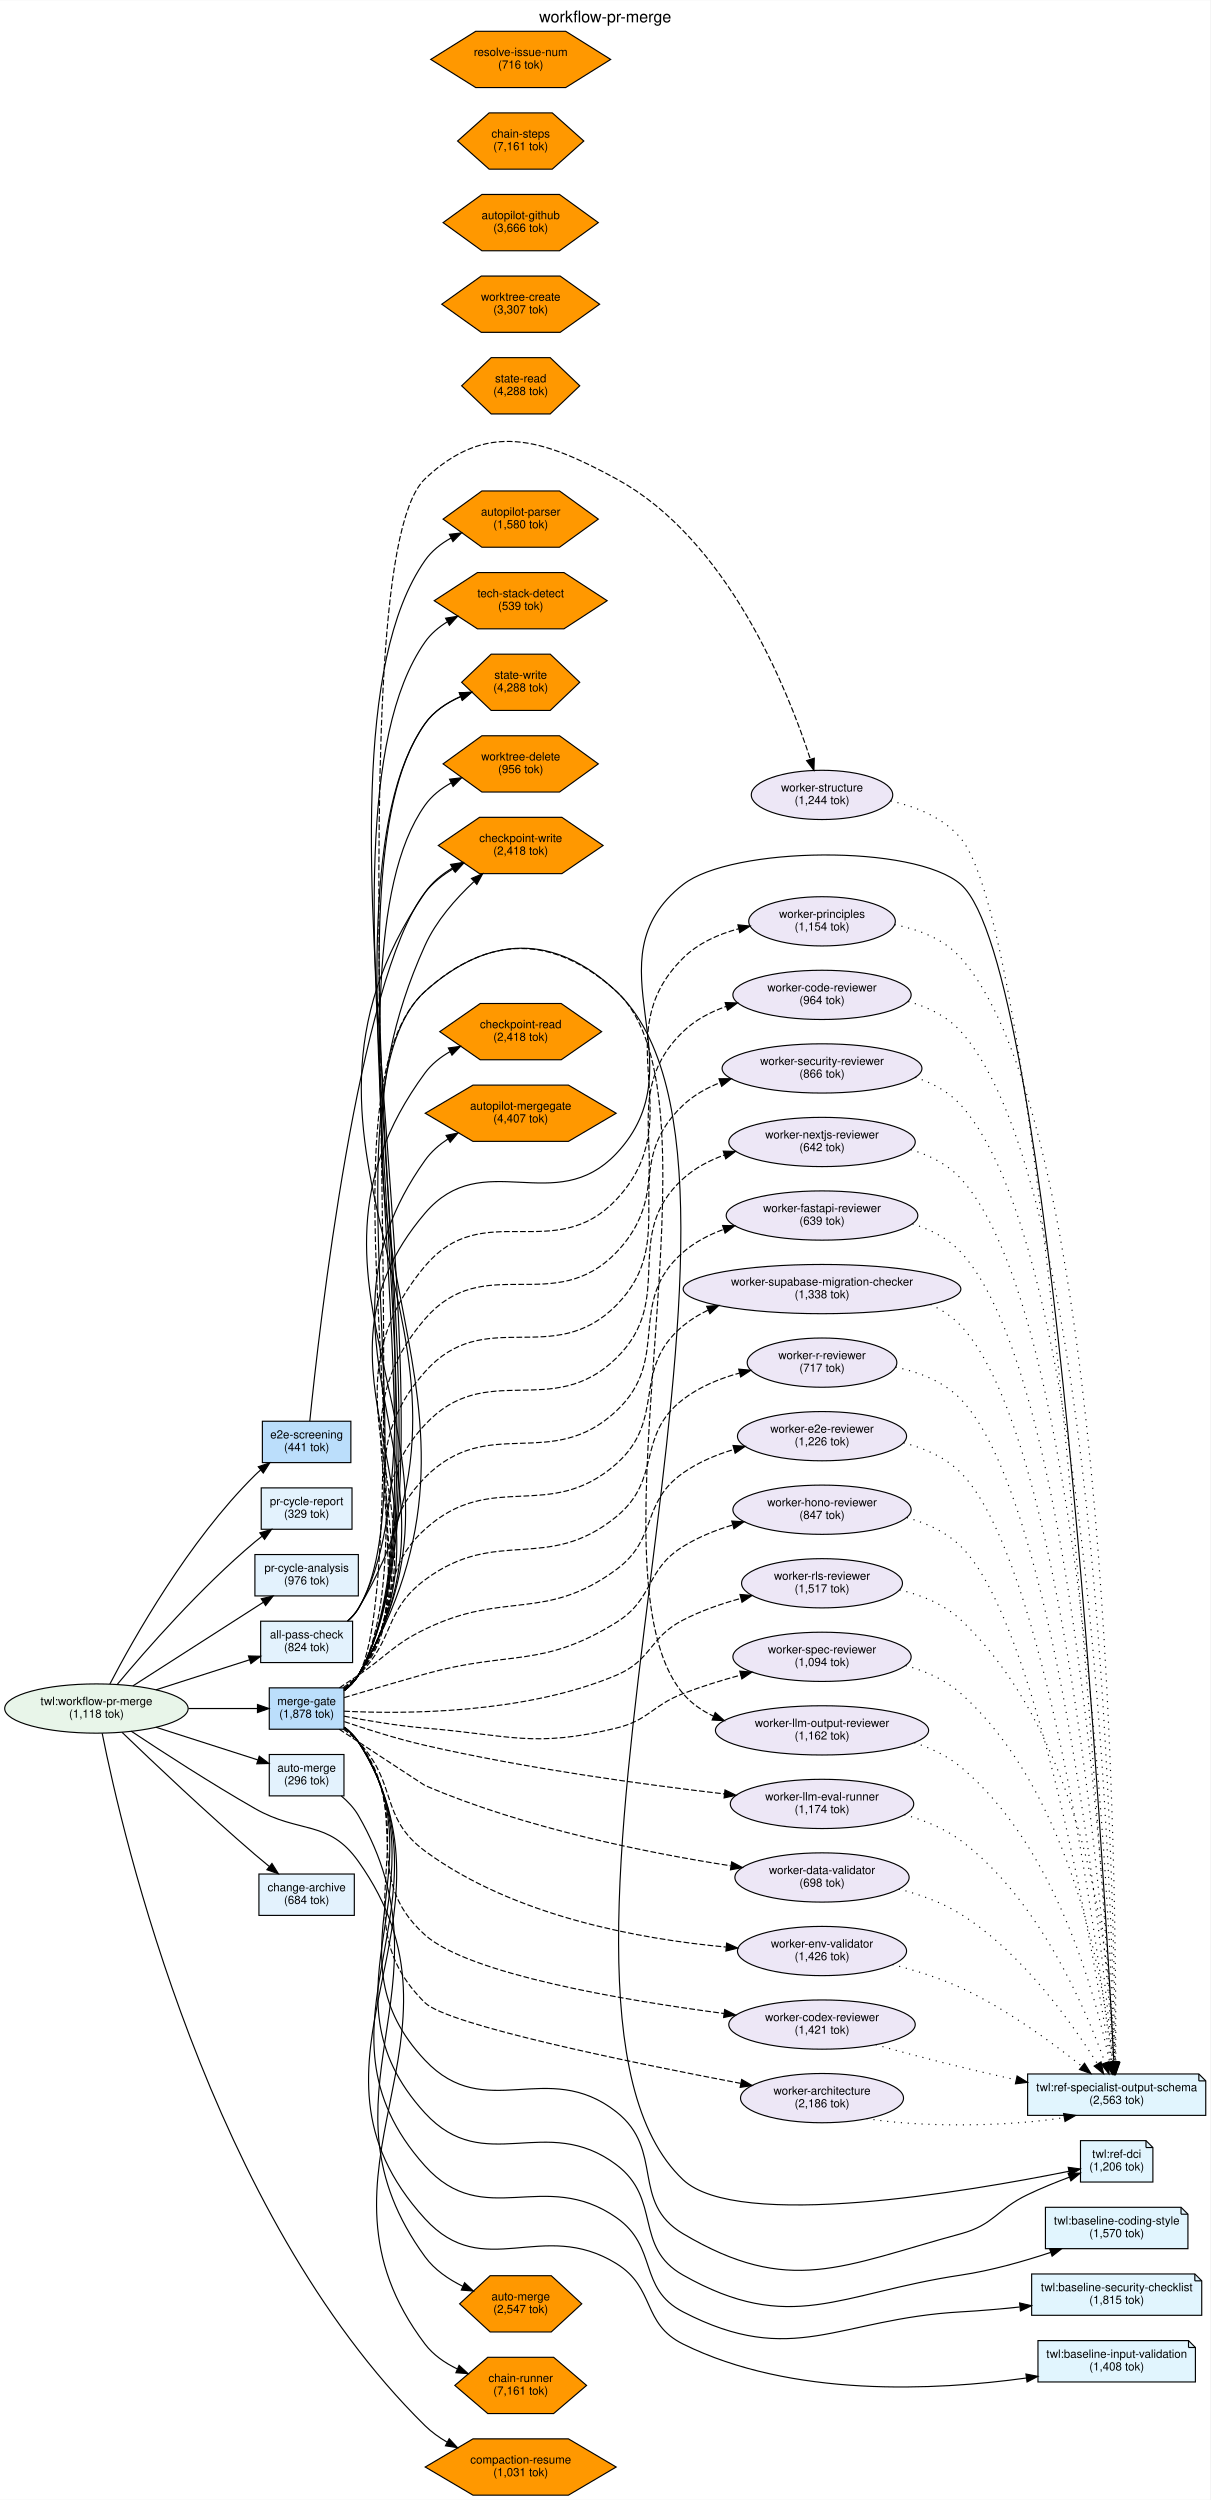
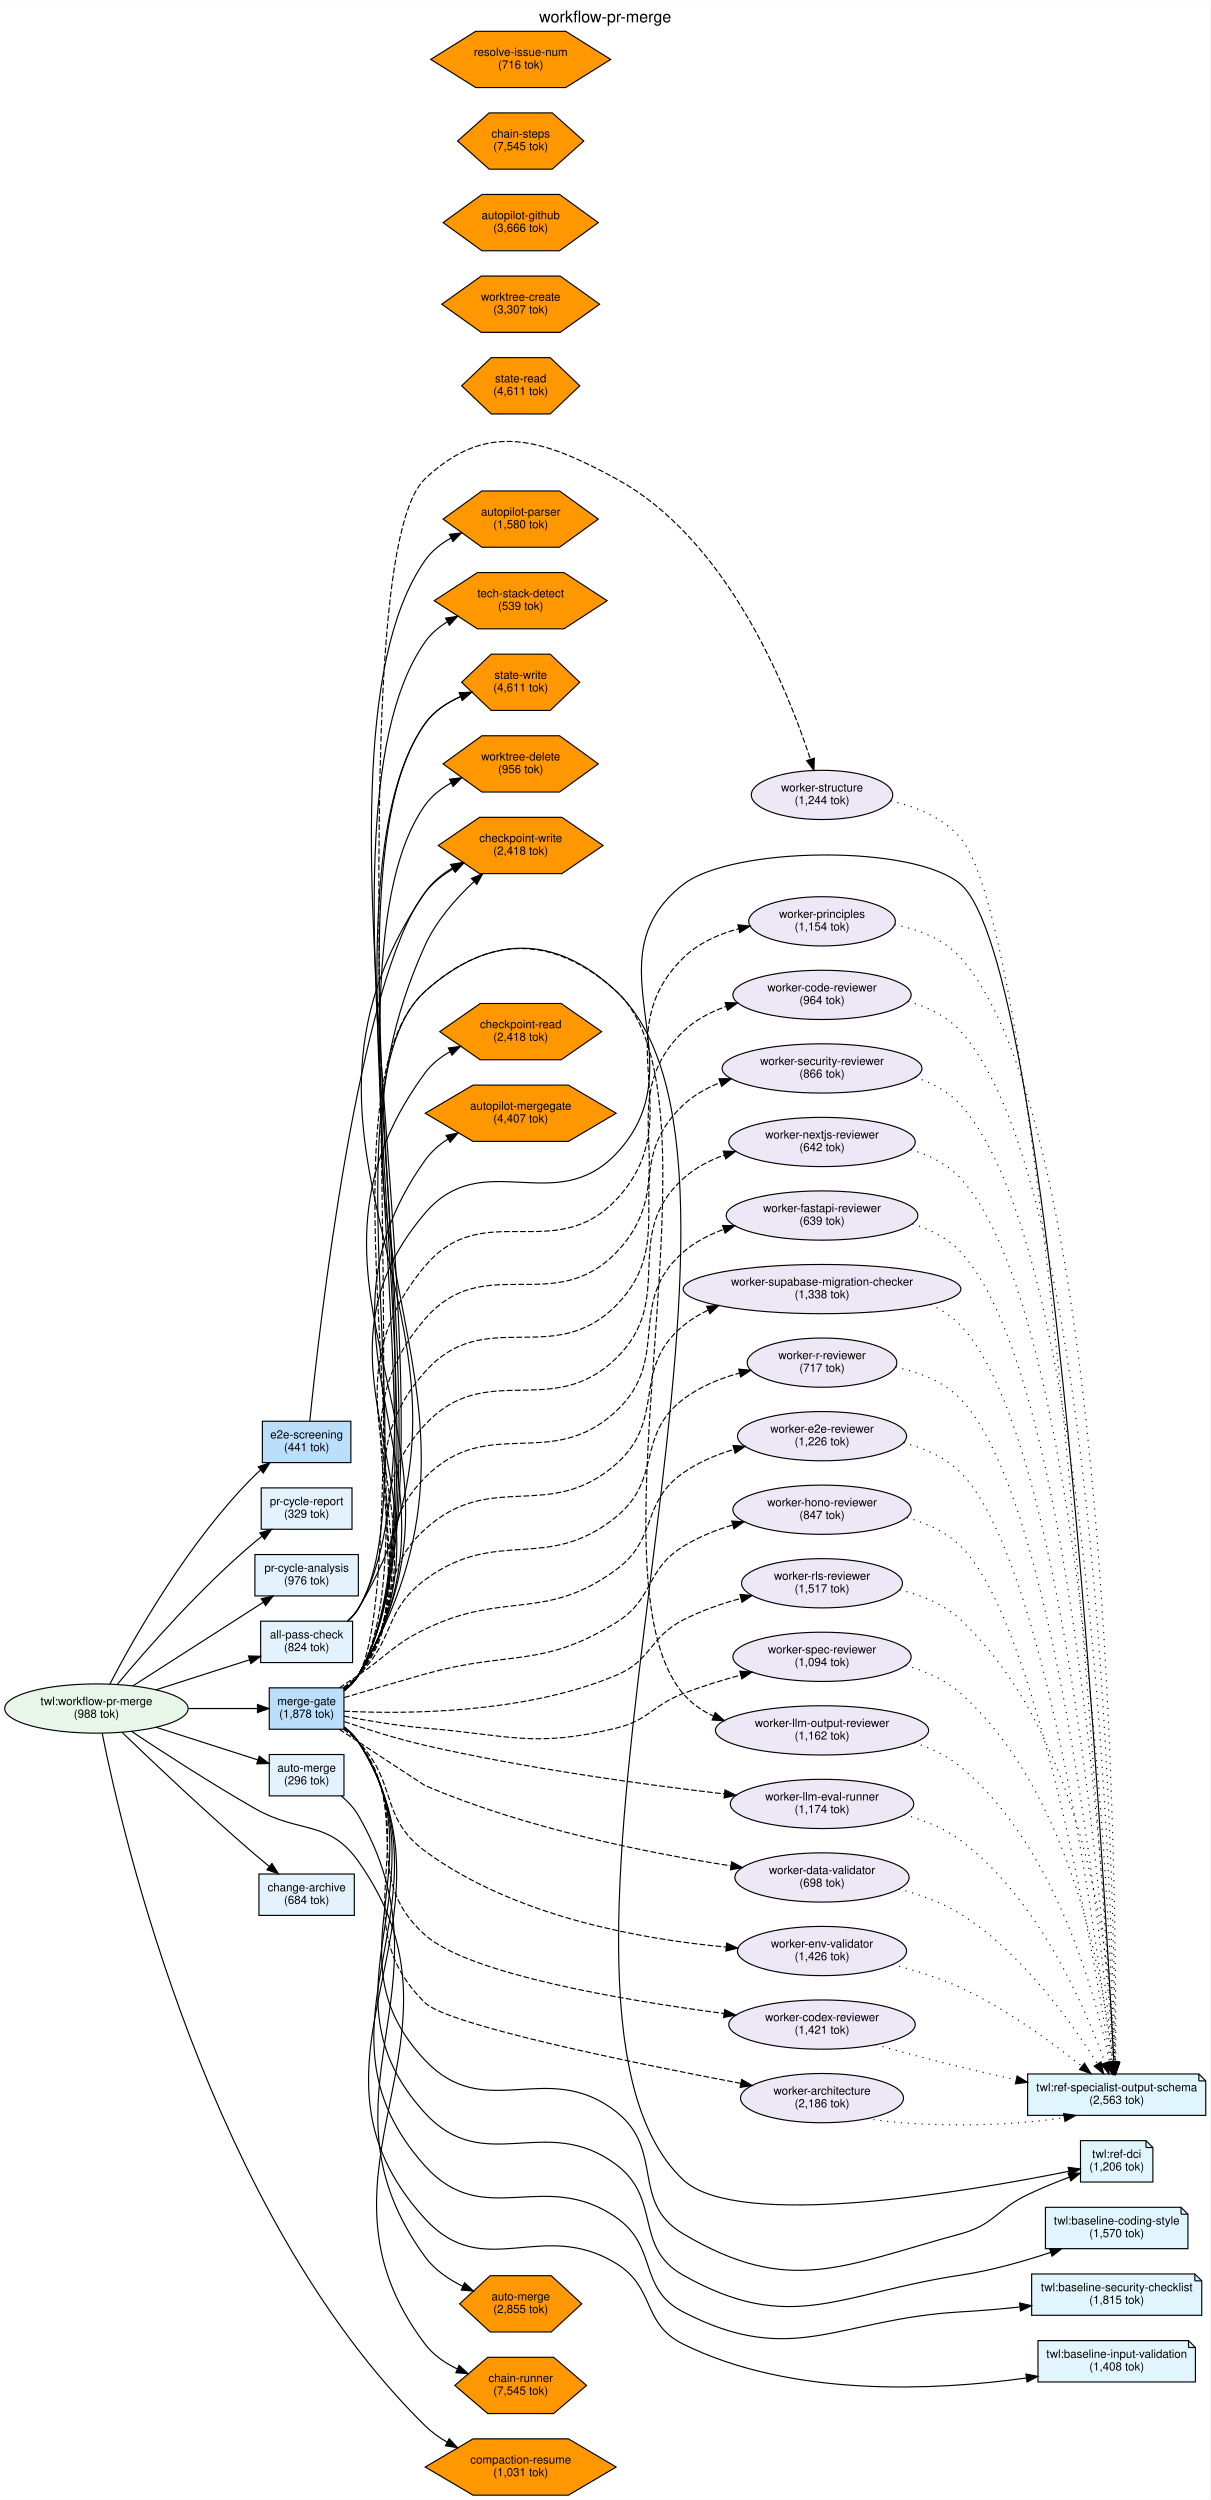
<svg xmlns="http://www.w3.org/2000/svg" width="1053pt" height="2175pt" viewBox="0.00 0.00 1053.20 2174.99">
  <g id="graph0" class="graph" transform="scale(1 1) rotate(0) translate(4 2170.99)">
    <polygon fill="white" stroke="transparent" points="-4,4 -4,-2170.99 1049.2,-2170.99 1049.2,4 -4,4" />
    <text text-anchor="middle" x="522.6" y="-2151.79" font-family="Helvetica,sans-Serif" font-size="14.00">workflow-pr-merge</text>
    <g id="node1" class="node">
      <ellipse fill="#e8f5e9" stroke="black" cx="79.9" cy="-684.49" rx="79.81" ry="21.43" />
      <text text-anchor="middle" x="79.9" y="-687.49" font-family="Helvetica,sans-Serif" font-size="10.00">twl:workflow-pr-merge</text>
-       <text text-anchor="middle" x="79.9" y="-676.49" font-family="Helvetica,sans-Serif" font-size="10.00">(1,118 tok)</text>
+       <text text-anchor="middle" x="79.9" y="-676.49" font-family="Helvetica,sans-Serif" font-size="10.00">(988 tok)</text>
    </g>
    <g id="node7" class="node">
      <polygon fill="#e3f2fd" stroke="black" points="304.31,-540.49 221.31,-540.49 221.31,-504.49 304.31,-504.49 304.31,-540.49" />
      <text text-anchor="middle" x="262.81" y="-525.49" font-family="Helvetica,sans-Serif" font-size="10.00">change-archive</text>
      <text text-anchor="middle" x="262.81" y="-514.49" font-family="Helvetica,sans-Serif" font-size="10.00">(684 tok)</text>
    </g>
    <g id="edge7" class="edge">
      <path fill="none" stroke="black" d="M102.25,-663.74C128.8,-638.15 175.76,-593.63 217.81,-557.49 221.78,-554.08 226.01,-550.57 230.23,-547.13" />
      <polygon fill="black" stroke="black" points="232.64,-549.69 238.25,-540.7 228.26,-544.23 232.64,-549.69" />
    </g>
    <g id="node8" class="node">
      <polygon fill="#e3f2fd" stroke="black" points="302.31,-876.49 223.31,-876.49 223.31,-840.49 302.31,-840.49 302.31,-876.49" />
      <text text-anchor="middle" x="262.81" y="-861.49" font-family="Helvetica,sans-Serif" font-size="10.00">pr-cycle-report</text>
      <text text-anchor="middle" x="262.81" y="-850.49" font-family="Helvetica,sans-Serif" font-size="10.00">(329 tok)</text>
    </g>
    <g id="edge2" class="edge">
      <path fill="none" stroke="black" d="M98.14,-705.64C122.86,-735.25 170.61,-789.87 217.81,-829.49 219.77,-831.14 221.83,-832.78 223.94,-834.38" />
      <polygon fill="black" stroke="black" points="222.09,-837.36 232.25,-840.38 226.19,-831.69 222.09,-837.36" />
    </g>
    <g id="node9" class="node">
      <polygon fill="#e3f2fd" stroke="black" points="302.81,-760.49 222.81,-760.49 222.81,-724.49 302.81,-724.49 302.81,-760.49" />
      <text text-anchor="middle" x="262.81" y="-745.49" font-family="Helvetica,sans-Serif" font-size="10.00">all-pass-check</text>
      <text text-anchor="middle" x="262.81" y="-734.49" font-family="Helvetica,sans-Serif" font-size="10.00">(824 tok)</text>
    </g>
    <g id="edge4" class="edge">
      <path fill="none" stroke="black" d="M131.78,-700.81C157.24,-708.97 187.92,-718.8 213.08,-726.87" />
      <polygon fill="black" stroke="black" points="212.19,-730.26 222.78,-729.98 214.33,-723.6 212.19,-730.26" />
    </g>
    <g id="node10" class="node">
      <polygon fill="#bbdefb" stroke="black" points="301.31,-934.49 224.31,-934.49 224.31,-898.49 301.31,-898.49 301.31,-934.49" />
      <text text-anchor="middle" x="262.81" y="-919.49" font-family="Helvetica,sans-Serif" font-size="10.00">e2e-screening</text>
      <text text-anchor="middle" x="262.81" y="-908.49" font-family="Helvetica,sans-Serif" font-size="10.00">(441 tok)</text>
    </g>
    <g id="edge1" class="edge">
      <path fill="none" stroke="black" d="M91.58,-705.76C112.04,-745.05 159.94,-830.24 217.81,-887.49 219.39,-889.06 221.07,-890.6 222.82,-892.09" />
      <polygon fill="black" stroke="black" points="220.75,-894.91 230.79,-898.32 225.07,-889.4 220.75,-894.91" />
    </g>
    <g id="node11" class="node">
      <polygon fill="#bbdefb" stroke="black" points="295.31,-702.49 230.31,-702.49 230.31,-666.49 295.31,-666.49 295.31,-702.49" />
      <text text-anchor="middle" x="262.81" y="-687.49" font-family="Helvetica,sans-Serif" font-size="10.00">merge-gate</text>
      <text text-anchor="middle" x="262.81" y="-676.49" font-family="Helvetica,sans-Serif" font-size="10.00">(1,878 tok)</text>
    </g>
    <g id="edge5" class="edge">
      <path fill="none" stroke="black" d="M159.99,-684.49C180.65,-684.49 202.12,-684.49 219.98,-684.49" />
      <polygon fill="black" stroke="black" points="220.05,-687.99 230.05,-684.49 220.05,-680.99 220.05,-687.99" />
    </g>
    <g id="node12" class="node">
      <polygon fill="#e3f2fd" stroke="black" points="295.31,-644.49 230.31,-644.49 230.31,-608.49 295.31,-608.49 295.31,-644.49" />
      <text text-anchor="middle" x="262.81" y="-629.49" font-family="Helvetica,sans-Serif" font-size="10.00">auto-merge</text>
      <text text-anchor="middle" x="262.81" y="-618.49" font-family="Helvetica,sans-Serif" font-size="10.00">(296 tok)</text>
    </g>
    <g id="edge6" class="edge">
      <path fill="none" stroke="black" d="M131.78,-668.18C159.76,-659.21 194.04,-648.22 220.38,-639.78" />
      <polygon fill="black" stroke="black" points="221.6,-643.06 230.05,-636.68 219.46,-636.4 221.6,-643.06" />
    </g>
    <g id="node13" class="node">
      <polygon fill="#e3f2fd" stroke="black" points="307.81,-818.49 217.81,-818.49 217.81,-782.49 307.81,-782.49 307.81,-818.49" />
      <text text-anchor="middle" x="262.81" y="-803.49" font-family="Helvetica,sans-Serif" font-size="10.00">pr-cycle-analysis</text>
      <text text-anchor="middle" x="262.81" y="-792.49" font-family="Helvetica,sans-Serif" font-size="10.00">(976 tok)</text>
    </g>
    <g id="edge3" class="edge">
      <path fill="none" stroke="black" d="M111.59,-704.17C142.96,-724.29 191.69,-755.53 225.09,-776.95" />
      <polygon fill="black" stroke="black" points="223.34,-779.99 233.65,-782.44 227.12,-774.1 223.34,-779.99" />
    </g>
    <g id="node38" class="node">
      <polygon fill="#ff9800" stroke="black" points="506.4,-95.49 477.74,-119.98 420.43,-119.98 391.78,-95.49 420.43,-71.01 477.74,-71.01 506.4,-95.49" />
      <text text-anchor="middle" x="449.09" y="-98.49" font-family="Helvetica,sans-Serif" font-size="10.00">chain-runner</text>
-       <text text-anchor="middle" x="449.09" y="-87.49" font-family="Helvetica,sans-Serif" font-size="10.00">(7,161 tok)</text>
+       <text text-anchor="middle" x="449.09" y="-87.49" font-family="Helvetica,sans-Serif" font-size="10.00">(7,545 tok)</text>
    </g>
    <g id="edge8" class="edge">
      <path fill="none" stroke="black" d="M110.06,-664.85C137.44,-646.66 179.79,-619.23 217.81,-597.49 256.81,-575.2 281.79,-588.11 307.81,-551.49 416.95,-397.88 252.1,-281.76 365.81,-131.49 372.94,-122.07 383.06,-115.07 393.78,-109.89" />
      <polygon fill="black" stroke="black" points="395.49,-112.96 403.29,-105.78 392.72,-106.53 395.49,-112.96" />
    </g>
    <g id="node43" class="node">
      <polygon fill="#ff9800" stroke="black" points="532.15,-24.49 490.62,-48.98 407.56,-48.98 366.02,-24.49 407.56,-0.01 490.62,-0.01 532.15,-24.49" />
      <text text-anchor="middle" x="449.09" y="-27.49" font-family="Helvetica,sans-Serif" font-size="10.00">compaction-resume</text>
      <text text-anchor="middle" x="449.09" y="-16.49" font-family="Helvetica,sans-Serif" font-size="10.00">(1,031 tok)</text>
    </g>
    <g id="edge9" class="edge">
      <path fill="none" stroke="black" d="M84.9,-663.05C102.19,-576.02 178.23,-245.11 365.81,-60.49 371.43,-54.96 378.05,-50.2 385.05,-46.14" />
      <polygon fill="black" stroke="black" points="386.88,-49.13 394.07,-41.35 383.6,-42.95 386.88,-49.13" />
    </g>
    <g id="node2" class="node">
      <polygon fill="#e1f5fe" stroke="black" points="1039.2,-366.49 890.2,-366.49 890.2,-330.49 1045.2,-330.49 1045.2,-360.49 1039.2,-366.49" />
      <polyline fill="none" stroke="black" points="1039.2,-366.49 1039.2,-360.49 " />
      <polyline fill="none" stroke="black" points="1045.2,-360.49 1039.2,-360.49 " />
      <text text-anchor="middle" x="967.7" y="-351.49" font-family="Helvetica,sans-Serif" font-size="10.00">twl:ref-specialist-output-schema</text>
      <text text-anchor="middle" x="967.7" y="-340.49" font-family="Helvetica,sans-Serif" font-size="10.00">(2,563 tok)</text>
    </g>
    <g id="node3" class="node">
      <polygon fill="#e1f5fe" stroke="black" points="993.2,-308.49 936.2,-308.49 936.2,-272.49 999.2,-272.49 999.2,-302.49 993.2,-308.49" />
      <polyline fill="none" stroke="black" points="993.2,-308.49 993.2,-302.49 " />
      <polyline fill="none" stroke="black" points="999.2,-302.49 993.2,-302.49 " />
      <text text-anchor="middle" x="967.7" y="-293.49" font-family="Helvetica,sans-Serif" font-size="10.00">twl:ref-dci</text>
      <text text-anchor="middle" x="967.7" y="-282.49" font-family="Helvetica,sans-Serif" font-size="10.00">(1,206 tok)</text>
    </g>
    <g id="node4" class="node">
      <polygon fill="#e1f5fe" stroke="black" points="1023.7,-250.49 905.7,-250.49 905.7,-214.49 1029.7,-214.49 1029.7,-244.49 1023.7,-250.49" />
      <polyline fill="none" stroke="black" points="1023.7,-250.49 1023.7,-244.49 " />
      <polyline fill="none" stroke="black" points="1029.7,-244.49 1023.7,-244.49 " />
      <text text-anchor="middle" x="967.7" y="-235.49" font-family="Helvetica,sans-Serif" font-size="10.00">twl:baseline-coding-style</text>
      <text text-anchor="middle" x="967.7" y="-224.49" font-family="Helvetica,sans-Serif" font-size="10.00">(1,570 tok)</text>
    </g>
    <g id="node5" class="node">
      <polygon fill="#e1f5fe" stroke="black" points="1035.7,-192.49 893.7,-192.49 893.7,-156.49 1041.7,-156.49 1041.7,-186.49 1035.7,-192.49" />
      <polyline fill="none" stroke="black" points="1035.7,-192.49 1035.7,-186.49 " />
      <polyline fill="none" stroke="black" points="1041.7,-186.49 1035.7,-186.49 " />
      <text text-anchor="middle" x="967.7" y="-177.49" font-family="Helvetica,sans-Serif" font-size="10.00">twl:baseline-security-checklist</text>
      <text text-anchor="middle" x="967.7" y="-166.49" font-family="Helvetica,sans-Serif" font-size="10.00">(1,815 tok)</text>
    </g>
    <g id="node6" class="node">
      <polygon fill="#e1f5fe" stroke="black" points="1030.2,-134.49 899.2,-134.49 899.2,-98.49 1036.2,-98.49 1036.2,-128.49 1030.2,-134.49" />
      <polyline fill="none" stroke="black" points="1030.2,-134.49 1030.2,-128.49 " />
      <polyline fill="none" stroke="black" points="1036.2,-128.49 1030.2,-128.49 " />
      <text text-anchor="middle" x="967.7" y="-119.49" font-family="Helvetica,sans-Serif" font-size="10.00">twl:baseline-input-validation</text>
      <text text-anchor="middle" x="967.7" y="-108.49" font-family="Helvetica,sans-Serif" font-size="10.00">(1,408 tok)</text>
    </g>
    <g id="edge12" class="edge">
      <path fill="none" stroke="black" d="M298.38,-760.65C302.04,-763.83 305.33,-767.43 307.81,-771.49 370.32,-873.96 276.49,-1228.31 365.81,-1308.49 420.89,-1357.95 478.58,-1359.35 532.37,-1308.49 699.6,-1150.38 423.14,-432.61 590.37,-274.49 637.68,-229.77 839.06,-264.3 926.22,-281.85" />
      <polygon fill="black" stroke="black" points="925.53,-285.28 936.02,-283.85 926.92,-278.42 925.53,-285.28" />
    </g>
    <g id="node33" class="node">
      <polygon fill="#ff9800" stroke="black" points="500.47,-1577.49 474.78,-1601.98 423.4,-1601.98 397.71,-1577.49 423.4,-1553.01 474.78,-1553.01 500.47,-1577.49" />
      <text text-anchor="middle" x="449.09" y="-1580.49" font-family="Helvetica,sans-Serif" font-size="10.00">state-write</text>
-       <text text-anchor="middle" x="449.09" y="-1569.49" font-family="Helvetica,sans-Serif" font-size="10.00">(4,288 tok)</text>
+       <text text-anchor="middle" x="449.09" y="-1569.49" font-family="Helvetica,sans-Serif" font-size="10.00">(4,611 tok)</text>
    </g>
    <g id="edge10" class="edge">
      <path fill="none" stroke="black" d="M298.5,-760.58C302.15,-763.76 305.39,-767.39 307.81,-771.49 394.79,-919.41 266.55,-1401.52 365.81,-1541.49 373.35,-1552.13 384.75,-1559.66 396.68,-1564.98" />
      <polygon fill="black" stroke="black" points="395.71,-1568.36 406.29,-1568.79 398.28,-1561.85 395.71,-1568.36" />
    </g>
    <g id="node45" class="node">
      <polygon fill="#ff9800" stroke="black" points="520.79,-1435.49 484.94,-1459.98 413.24,-1459.98 377.39,-1435.49 413.24,-1411.01 484.94,-1411.01 520.79,-1435.49" />
      <text text-anchor="middle" x="449.09" y="-1438.49" font-family="Helvetica,sans-Serif" font-size="10.00">checkpoint-write</text>
      <text text-anchor="middle" x="449.09" y="-1427.49" font-family="Helvetica,sans-Serif" font-size="10.00">(2,418 tok)</text>
    </g>
    <g id="edge11" class="edge">
      <path fill="none" stroke="black" d="M298.43,-760.62C302.09,-763.8 305.36,-767.42 307.81,-771.49 450.89,-1009.95 208.63,-1165.09 365.81,-1394.49 371.82,-1403.28 380.29,-1410.26 389.52,-1415.8" />
      <polygon fill="black" stroke="black" points="388.08,-1419 398.55,-1420.67 391.41,-1412.84 388.08,-1419" />
    </g>
    <g id="edge13" class="edge">
      <path fill="none" stroke="black" d="M265.56,-934.55C273.46,-1012.51 307.84,-1319.72 365.81,-1394.49 372.33,-1402.91 381.03,-1409.72 390.35,-1415.19" />
      <polygon fill="black" stroke="black" points="388.94,-1418.41 399.41,-1420.04 392.24,-1412.24 388.94,-1418.41" />
    </g>
    <g id="edge39" class="edge">
      <path fill="none" stroke="black" d="M295.64,-700.62C300.35,-704.27 304.67,-708.55 307.81,-713.49 404.56,-865.89 248.72,-978.1 365.81,-1115.49 416.11,-1174.52 479.19,-1111.05 532.37,-1167.49 605.84,-1245.48 505.98,-1335.47 590.37,-1401.49 632.7,-1434.61 791.87,-1437.01 832.2,-1401.49 911.73,-1331.48 956.91,-537.53 965.28,-376.78" />
      <polygon fill="black" stroke="black" points="968.78,-376.88 965.8,-366.72 961.79,-376.52 968.78,-376.88" />
    </g>
    <g id="edge40" class="edge">
      <path fill="none" stroke="black" d="M295.37,-668.2C300.12,-664.57 304.51,-660.34 307.81,-655.49 378.54,-551.49 279.46,-469.95 365.81,-378.49 418.45,-322.74 472.12,-380.93 532.37,-333.49 574.56,-300.27 544.17,-254.88 590.37,-227.49 682.83,-172.69 728.48,-199.33 832.2,-227.49 861.04,-235.32 863.25,-248.6 890.2,-261.49 901.71,-267 914.57,-272.22 926.4,-276.66" />
      <polygon fill="black" stroke="black" points="925.46,-280.05 936.05,-280.21 927.87,-273.48 925.46,-280.05" />
    </g>
    <g id="edge41" class="edge">
      <path fill="none" stroke="black" d="M295.49,-668.28C300.22,-664.64 304.58,-660.38 307.81,-655.49 388.09,-533.72 267.21,-439.98 365.81,-332.49 417.64,-275.99 471.12,-333.63 532.37,-287.49 572.19,-257.5 546.96,-215.99 590.37,-191.49 683.98,-138.68 725.9,-175.65 832.2,-191.49 858.41,-195.4 886.57,-203.37 910.32,-211.24" />
      <polygon fill="black" stroke="black" points="909.28,-214.59 919.87,-214.49 911.53,-207.96 909.28,-214.59" />
    </g>
    <g id="edge42" class="edge">
      <path fill="none" stroke="black" d="M295.58,-668.33C300.3,-664.69 304.64,-660.42 307.81,-655.49 397.67,-515.91 254.92,-410.05 365.81,-286.49 417.02,-229.43 469.5,-285.39 532.37,-241.49 568.97,-215.94 550.73,-180.01 590.37,-159.49 685.83,-110.09 724.89,-153.53 832.2,-159.49 848.72,-160.41 866.32,-161.96 883.16,-163.72" />
      <polygon fill="black" stroke="black" points="883.21,-167.25 893.53,-164.84 883.96,-160.29 883.21,-167.25" />
    </g>
    <g id="edge43" class="edge">
      <path fill="none" stroke="black" d="M295.65,-668.38C300.37,-664.73 304.68,-660.45 307.81,-655.49 407.28,-498.05 240.25,-378.05 365.81,-240.49 417.06,-184.34 467.73,-241.52 532.37,-201.49 566.72,-180.22 554.16,-149.41 590.37,-131.49 684.94,-84.72 809.79,-90.95 889.19,-101.95" />
      <polygon fill="black" stroke="black" points="888.73,-105.42 899.12,-103.38 889.73,-98.49 888.73,-105.42" />
    </g>
    <g id="node14" class="node">
      <ellipse fill="#ede7f6" stroke="black" cx="711.29" cy="-1479.49" rx="61.54" ry="21.43" />
      <text text-anchor="middle" x="711.29" y="-1482.49" font-family="Helvetica,sans-Serif" font-size="10.00">worker-structure</text>
      <text text-anchor="middle" x="711.29" y="-1471.49" font-family="Helvetica,sans-Serif" font-size="10.00">(1,244 tok)</text>
    </g>
    <g id="edge21" class="edge">
      <path fill="none" stroke="black" stroke-dasharray="5,2" d="M295.57,-700.06C300.41,-703.8 304.8,-708.26 307.81,-713.49 365.55,-813.92 281.64,-1674.89 365.81,-1754.49 419.59,-1805.36 467.34,-1789.87 532.37,-1754.49 629.4,-1701.7 681.62,-1570.68 701.17,-1510.55" />
      <polygon fill="black" stroke="black" points="704.55,-1511.45 704.23,-1500.86 697.88,-1509.34 704.55,-1511.45" />
    </g>
    <g id="node15" class="node">
      <ellipse fill="#ede7f6" stroke="black" cx="711.29" cy="-1369.49" rx="63.78" ry="21.43" />
      <text text-anchor="middle" x="711.29" y="-1372.49" font-family="Helvetica,sans-Serif" font-size="10.00">worker-principles</text>
      <text text-anchor="middle" x="711.29" y="-1361.49" font-family="Helvetica,sans-Serif" font-size="10.00">(1,154 tok)</text>
    </g>
    <g id="edge22" class="edge">
      <path fill="none" stroke="black" stroke-dasharray="5,2" d="M295.56,-700.67C300.28,-704.31 304.62,-708.58 307.81,-713.49 394.96,-848.04 262.7,-946.74 365.81,-1069.49 416.22,-1129.52 478.79,-1070.28 532.37,-1127.49 598.56,-1198.17 521.61,-1269.33 590.37,-1337.49 603.41,-1350.42 621.06,-1358.29 638.8,-1363.03" />
      <polygon fill="black" stroke="black" points="638.1,-1366.46 648.64,-1365.36 639.71,-1359.65 638.1,-1366.46" />
    </g>
    <g id="node16" class="node">
      <ellipse fill="#ede7f6" stroke="black" cx="711.29" cy="-473.49" rx="73.58" ry="21.43" />
      <text text-anchor="middle" x="711.29" y="-476.49" font-family="Helvetica,sans-Serif" font-size="10.00">worker-env-validator</text>
      <text text-anchor="middle" x="711.29" y="-465.49" font-family="Helvetica,sans-Serif" font-size="10.00">(1,426 tok)</text>
    </g>
    <g id="edge36" class="edge">
      <path fill="none" stroke="black" stroke-dasharray="5,2" d="M294.98,-666.47C299.55,-663.13 303.99,-659.44 307.81,-655.49 342.18,-619.91 325.98,-589.84 365.81,-560.49 442.76,-503.79 552.77,-483.86 627.62,-476.96" />
      <polygon fill="black" stroke="black" points="628.28,-480.41 637.94,-476.07 627.68,-473.44 628.28,-480.41" />
    </g>
    <g id="node17" class="node">
      <ellipse fill="#ede7f6" stroke="black" cx="711.29" cy="-793.49" rx="70.01" ry="21.43" />
      <text text-anchor="middle" x="711.29" y="-796.49" font-family="Helvetica,sans-Serif" font-size="10.00">worker-rls-reviewer</text>
      <text text-anchor="middle" x="711.29" y="-785.49" font-family="Helvetica,sans-Serif" font-size="10.00">(1,517 tok)</text>
    </g>
    <g id="edge31" class="edge">
      <path fill="none" stroke="black" stroke-dasharray="5,2" d="M295.46,-682.18C347.22,-679.63 452.23,-679.66 532.37,-713.49 563.2,-726.51 560.63,-746.16 590.37,-761.49 605.9,-769.5 623.62,-775.65 640.59,-780.31" />
      <polygon fill="black" stroke="black" points="639.91,-783.75 650.47,-782.88 641.68,-776.97 639.91,-783.75" />
    </g>
    <g id="node18" class="node">
      <ellipse fill="#ede7f6" stroke="black" cx="711.29" cy="-1049.49" rx="120.83" ry="21.43" />
      <text text-anchor="middle" x="711.29" y="-1052.49" font-family="Helvetica,sans-Serif" font-size="10.00">worker-supabase-migration-checker</text>
      <text text-anchor="middle" x="711.29" y="-1041.49" font-family="Helvetica,sans-Serif" font-size="10.00">(1,338 tok)</text>
    </g>
    <g id="edge27" class="edge">
      <path fill="none" stroke="black" stroke-dasharray="5,2" d="M295.41,-702.13C299.92,-705.52 304.24,-709.33 307.81,-713.49 348.17,-760.62 319.82,-798.84 365.81,-840.49 423.79,-893.03 473.81,-845.6 532.37,-897.49 576.7,-936.78 544.71,-979.76 590.37,-1017.49 596.94,-1022.92 604.33,-1027.43 612.15,-1031.19" />
      <polygon fill="black" stroke="black" points="610.93,-1034.47 621.49,-1035.25 613.72,-1028.05 610.93,-1034.47" />
    </g>
    <g id="node19" class="node">
      <ellipse fill="#ede7f6" stroke="black" cx="711.29" cy="-537.49" rx="75.82" ry="21.43" />
      <text text-anchor="middle" x="711.29" y="-540.49" font-family="Helvetica,sans-Serif" font-size="10.00">worker-data-validator</text>
      <text text-anchor="middle" x="711.29" y="-529.49" font-family="Helvetica,sans-Serif" font-size="10.00">(698 tok)</text>
    </g>
    <g id="edge35" class="edge">
      <path fill="none" stroke="black" stroke-dasharray="5,2" d="M291.23,-666.44C321.27,-646.67 365.29,-617.71 365.81,-617.49 452.95,-580.17 560.29,-558.77 631.76,-547.66" />
      <polygon fill="black" stroke="black" points="632.68,-551.06 642.04,-546.09 631.63,-544.14 632.68,-551.06" />
    </g>
    <g id="node20" class="node">
      <ellipse fill="#ede7f6" stroke="black" cx="711.29" cy="-921.49" rx="73.58" ry="21.43" />
      <text text-anchor="middle" x="711.29" y="-924.49" font-family="Helvetica,sans-Serif" font-size="10.00">worker-e2e-reviewer</text>
      <text text-anchor="middle" x="711.29" y="-913.49" font-family="Helvetica,sans-Serif" font-size="10.00">(1,226 tok)</text>
    </g>
    <g id="edge29" class="edge">
      <path fill="none" stroke="black" stroke-dasharray="5,2" d="M291.33,-702.51C296.8,-706.12 302.5,-709.91 307.81,-713.49 333.77,-731 337.65,-739.79 365.81,-753.49 435.53,-787.45 469.92,-759.52 532.37,-805.49 568.91,-832.39 553.28,-863.37 590.37,-889.49 603.5,-898.74 619.15,-905.32 634.74,-909.99" />
      <polygon fill="black" stroke="black" points="633.84,-913.38 644.41,-912.67 635.71,-906.63 633.84,-913.38" />
    </g>
    <g id="node21" class="node">
      <ellipse fill="#ede7f6" stroke="black" cx="711.29" cy="-729.49" rx="77.56" ry="21.43" />
      <text text-anchor="middle" x="711.29" y="-732.49" font-family="Helvetica,sans-Serif" font-size="10.00">worker-spec-reviewer</text>
      <text text-anchor="middle" x="711.29" y="-721.49" font-family="Helvetica,sans-Serif" font-size="10.00">(1,094 tok)</text>
    </g>
    <g id="edge32" class="edge">
      <path fill="none" stroke="black" stroke-dasharray="5,2" d="M295.34,-677.86C315.41,-673.98 342.01,-669.46 365.81,-667.49 439.58,-661.39 460.44,-649.99 532.37,-667.49 560.57,-674.36 563.3,-687.03 590.37,-697.49 606.33,-703.67 623.93,-709.09 640.61,-713.63" />
      <polygon fill="black" stroke="black" points="639.75,-717.03 650.31,-716.21 641.54,-710.26 639.75,-717.03" />
    </g>
    <g id="node22" class="node">
      <ellipse fill="#ede7f6" stroke="black" cx="711.29" cy="-409.49" rx="81.13" ry="21.43" />
      <text text-anchor="middle" x="711.29" y="-412.49" font-family="Helvetica,sans-Serif" font-size="10.00">worker-codex-reviewer</text>
      <text text-anchor="middle" x="711.29" y="-401.49" font-family="Helvetica,sans-Serif" font-size="10.00">(1,421 tok)</text>
    </g>
    <g id="edge37" class="edge">
      <path fill="none" stroke="black" stroke-dasharray="5,2" d="M295.32,-667.49C299.95,-663.99 304.33,-659.98 307.81,-655.49 356.25,-593.1 306.97,-540.2 365.81,-487.49 403.63,-453.61 536.69,-430.92 625.93,-419.13" />
      <polygon fill="black" stroke="black" points="626.58,-422.57 636.05,-417.81 625.68,-415.63 626.58,-422.57" />
    </g>
    <g id="node23" class="node">
      <ellipse fill="#ede7f6" stroke="black" cx="711.29" cy="-1305.49" rx="77.56" ry="21.43" />
      <text text-anchor="middle" x="711.29" y="-1308.49" font-family="Helvetica,sans-Serif" font-size="10.00">worker-code-reviewer</text>
      <text text-anchor="middle" x="711.29" y="-1297.49" font-family="Helvetica,sans-Serif" font-size="10.00">(964 tok)</text>
    </g>
    <g id="edge23" class="edge">
      <path fill="none" stroke="black" stroke-dasharray="5,2" d="M295.46,-700.73C300.2,-704.37 304.57,-708.62 307.81,-713.49 385.38,-830.24 274.4,-917.23 365.81,-1023.49 416.92,-1082.92 478.11,-1024.92 532.37,-1081.49 594.08,-1145.83 526.32,-1211.5 590.37,-1273.49 600.81,-1283.6 614.07,-1290.6 627.95,-1295.44" />
      <polygon fill="black" stroke="black" points="627.03,-1298.82 637.62,-1298.45 629.11,-1292.13 627.03,-1298.82" />
    </g>
    <g id="node24" class="node">
      <ellipse fill="#ede7f6" stroke="black" cx="711.29" cy="-1241.49" rx="86.95" ry="21.43" />
      <text text-anchor="middle" x="711.29" y="-1244.49" font-family="Helvetica,sans-Serif" font-size="10.00">worker-security-reviewer</text>
      <text text-anchor="middle" x="711.29" y="-1233.49" font-family="Helvetica,sans-Serif" font-size="10.00">(866 tok)</text>
    </g>
    <g id="edge24" class="edge">
      <path fill="none" stroke="black" stroke-dasharray="5,2" d="M295.33,-700.82C300.08,-704.44 304.49,-708.67 307.81,-713.49 375.85,-812.5 286.05,-887.66 365.81,-977.49 417.85,-1036.12 477.31,-979.7 532.37,-1035.49 589.63,-1093.52 531,-1153.64 590.37,-1209.49 599.53,-1218.12 610.76,-1224.47 622.62,-1229.14" />
      <polygon fill="black" stroke="black" points="621.65,-1232.51 632.25,-1232.54 623.98,-1225.91 621.65,-1232.51" />
    </g>
    <g id="node25" class="node">
      <ellipse fill="#ede7f6" stroke="black" cx="711.29" cy="-1177.49" rx="81.13" ry="21.43" />
      <text text-anchor="middle" x="711.29" y="-1180.49" font-family="Helvetica,sans-Serif" font-size="10.00">worker-nextjs-reviewer</text>
      <text text-anchor="middle" x="711.29" y="-1169.49" font-family="Helvetica,sans-Serif" font-size="10.00">(642 tok)</text>
    </g>
    <g id="edge25" class="edge">
      <path fill="none" stroke="black" stroke-dasharray="5,2" d="M295.6,-701.29C300.2,-704.82 304.49,-708.89 307.81,-713.49 366.39,-794.86 297.62,-857.99 365.81,-931.49 419.12,-988.96 476.37,-934.65 532.37,-989.49 585.22,-1041.25 535.64,-1095.74 590.37,-1145.49 600.57,-1154.77 613.16,-1161.4 626.31,-1166.14" />
      <polygon fill="black" stroke="black" points="625.37,-1169.52 635.96,-1169.27 627.52,-1162.86 625.37,-1169.52" />
    </g>
    <g id="node26" class="node">
      <ellipse fill="#ede7f6" stroke="black" cx="711.29" cy="-1113.49" rx="83.38" ry="21.43" />
      <text text-anchor="middle" x="711.29" y="-1116.49" font-family="Helvetica,sans-Serif" font-size="10.00">worker-fastapi-reviewer</text>
      <text text-anchor="middle" x="711.29" y="-1105.49" font-family="Helvetica,sans-Serif" font-size="10.00">(639 tok)</text>
    </g>
    <g id="edge26" class="edge">
      <path fill="none" stroke="black" stroke-dasharray="5,2" d="M295.35,-701.48C299.98,-704.98 304.34,-709 307.81,-713.49 357.05,-777.39 309.04,-828.17 365.81,-885.49 420.96,-941.2 475.23,-889.83 532.37,-943.49 580.87,-989.04 540.22,-1037.78 590.37,-1081.49 600.47,-1090.29 612.73,-1096.71 625.51,-1101.37" />
      <polygon fill="black" stroke="black" points="624.77,-1104.81 635.36,-1104.61 626.96,-1098.16 624.77,-1104.81" />
    </g>
    <g id="node27" class="node">
      <ellipse fill="#ede7f6" stroke="black" cx="711.29" cy="-857.49" rx="77.56" ry="21.43" />
      <text text-anchor="middle" x="711.29" y="-860.49" font-family="Helvetica,sans-Serif" font-size="10.00">worker-hono-reviewer</text>
      <text text-anchor="middle" x="711.29" y="-849.49" font-family="Helvetica,sans-Serif" font-size="10.00">(847 tok)</text>
    </g>
    <g id="edge30" class="edge">
      <path fill="none" stroke="black" stroke-dasharray="5,2" d="M295.46,-694C315.57,-699.99 342.18,-707.83 365.81,-714.49 439.61,-735.31 467.27,-718.97 532.37,-759.49 565.52,-780.13 557.19,-804.91 590.37,-825.49 603.44,-833.6 618.54,-839.68 633.52,-844.22" />
      <polygon fill="black" stroke="black" points="632.76,-847.64 643.33,-846.99 634.66,-840.9 632.76,-847.64" />
    </g>
    <g id="node28" class="node">
      <ellipse fill="#ede7f6" stroke="black" cx="711.29" cy="-985.49" rx="65.11" ry="21.43" />
      <text text-anchor="middle" x="711.29" y="-988.49" font-family="Helvetica,sans-Serif" font-size="10.00">worker-r-reviewer</text>
      <text text-anchor="middle" x="711.29" y="-977.49" font-family="Helvetica,sans-Serif" font-size="10.00">(717 tok)</text>
    </g>
    <g id="edge28" class="edge">
      <path fill="none" stroke="black" stroke-dasharray="5,2" d="M294.77,-702.73C299.37,-706.04 303.87,-709.67 307.81,-713.49 340.06,-744.88 329.71,-769.62 365.81,-796.49 428.34,-843.05 472.06,-802.09 532.37,-851.49 572.71,-884.54 549.09,-921.63 590.37,-953.49 604.49,-964.39 622.01,-971.58 639.26,-976.33" />
      <polygon fill="black" stroke="black" points="638.81,-979.83 649.36,-978.86 640.5,-973.04 638.81,-979.83" />
    </g>
    <g id="node29" class="node">
      <ellipse fill="#ede7f6" stroke="black" cx="711.29" cy="-345.49" rx="70.92" ry="21.43" />
      <text text-anchor="middle" x="711.29" y="-348.49" font-family="Helvetica,sans-Serif" font-size="10.00">worker-architecture</text>
      <text text-anchor="middle" x="711.29" y="-337.49" font-family="Helvetica,sans-Serif" font-size="10.00">(2,186 tok)</text>
    </g>
    <g id="edge38" class="edge">
      <path fill="none" stroke="black" stroke-dasharray="5,2" d="M295.64,-667.73C300.24,-664.2 304.51,-660.11 307.81,-655.49 368.23,-570.69 291.67,-501.62 365.81,-428.49 385.38,-409.19 545.54,-376.38 640.44,-358.34" />
      <polygon fill="black" stroke="black" points="641.37,-361.72 650.54,-356.42 640.07,-354.85 641.37,-361.72" />
    </g>
    <g id="node30" class="node">
      <ellipse fill="#ede7f6" stroke="black" cx="711.29" cy="-665.49" rx="92.76" ry="21.43" />
      <text text-anchor="middle" x="711.29" y="-668.49" font-family="Helvetica,sans-Serif" font-size="10.00">worker-llm-output-reviewer</text>
      <text text-anchor="middle" x="711.29" y="-657.49" font-family="Helvetica,sans-Serif" font-size="10.00">(1,162 tok)</text>
    </g>
    <g id="edge33" class="edge">
      <path fill="none" stroke="black" stroke-dasharray="5,2" d="M295.39,-700.16C300.25,-703.89 304.69,-708.32 307.81,-713.49 376.41,-827.26 267.42,-1219.23 365.81,-1308.49 420.63,-1358.24 477.61,-1358.31 532.37,-1308.49 633.27,-1216.72 502.26,-801.61 590.37,-697.49 597.56,-688.99 606.74,-682.62 616.81,-677.87" />
      <polygon fill="black" stroke="black" points="618.38,-681 626.27,-673.94 615.69,-674.54 618.38,-681" />
    </g>
    <g id="node31" class="node">
      <ellipse fill="#ede7f6" stroke="black" cx="711.29" cy="-601.49" rx="79.81" ry="21.43" />
      <text text-anchor="middle" x="711.29" y="-604.49" font-family="Helvetica,sans-Serif" font-size="10.00">worker-llm-eval-runner</text>
      <text text-anchor="middle" x="711.29" y="-593.49" font-family="Helvetica,sans-Serif" font-size="10.00">(1,174 tok)</text>
    </g>
    <g id="edge34" class="edge">
      <path fill="none" stroke="black" stroke-dasharray="5,2" d="M295.61,-673.1C315.56,-666.31 341.93,-657.97 365.81,-652.49 453.7,-632.33 556.12,-618.35 626.3,-610.19" />
      <polygon fill="black" stroke="black" points="626.88,-613.65 636.42,-609.03 626.08,-606.7 626.88,-613.65" />
    </g>
    <g id="edge16" class="edge">
      <path fill="none" stroke="black" d="M295.5,-700.09C300.36,-703.83 304.76,-708.28 307.81,-713.49 400.89,-872.73 259.51,-1390.75 365.81,-1541.49 373.32,-1552.15 384.71,-1559.69 396.64,-1565.01" />
      <polygon fill="black" stroke="black" points="395.67,-1568.39 406.26,-1568.81 398.24,-1561.88 395.67,-1568.39" />
    </g>
    <g id="node34" class="node">
      <polygon fill="#ff9800" stroke="black" points="516.63,-1506.49 482.86,-1530.98 415.32,-1530.98 381.55,-1506.49 415.32,-1482.01 482.86,-1482.01 516.63,-1506.49" />
      <text text-anchor="middle" x="449.09" y="-1509.49" font-family="Helvetica,sans-Serif" font-size="10.00">worktree-delete</text>
      <text text-anchor="middle" x="449.09" y="-1498.49" font-family="Helvetica,sans-Serif" font-size="10.00">(956 tok)</text>
    </g>
    <g id="edge17" class="edge">
      <path fill="none" stroke="black" d="M295.48,-700.11C300.33,-703.84 304.74,-708.29 307.81,-713.49 393.43,-858.87 268.13,-1332.93 365.81,-1470.49 371.63,-1478.7 379.74,-1485.05 388.62,-1489.97" />
      <polygon fill="black" stroke="black" points="387.18,-1493.16 397.7,-1494.42 390.26,-1486.87 387.18,-1493.16" />
    </g>
    <g id="node35" class="node">
      <polygon fill="#ff9800" stroke="black" points="524.32,-1648.49 486.71,-1672.98 411.47,-1672.98 373.85,-1648.49 411.47,-1624.01 486.71,-1624.01 524.32,-1648.49" />
      <text text-anchor="middle" x="449.09" y="-1651.49" font-family="Helvetica,sans-Serif" font-size="10.00">tech-stack-detect</text>
      <text text-anchor="middle" x="449.09" y="-1640.49" font-family="Helvetica,sans-Serif" font-size="10.00">(539 tok)</text>
    </g>
    <g id="edge15" class="edge">
      <path fill="none" stroke="black" d="M295.53,-700.08C300.38,-703.82 304.77,-708.27 307.81,-713.49 408.36,-886.6 250.89,-1448.57 365.81,-1612.49 370.82,-1619.65 377.59,-1625.4 385.1,-1630.02" />
      <polygon fill="black" stroke="black" points="383.73,-1633.26 394.19,-1634.93 387.06,-1627.1 383.73,-1633.26" />
    </g>
    <g id="node36" class="node">
      <polygon fill="#ff9800" stroke="black" points="516.63,-1719.49 482.86,-1743.98 415.32,-1743.98 381.55,-1719.49 415.32,-1695.01 482.86,-1695.01 516.63,-1719.49" />
      <text text-anchor="middle" x="449.09" y="-1722.49" font-family="Helvetica,sans-Serif" font-size="10.00">autopilot-parser</text>
      <text text-anchor="middle" x="449.09" y="-1711.49" font-family="Helvetica,sans-Serif" font-size="10.00">(1,580 tok)</text>
    </g>
    <g id="edge14" class="edge">
      <path fill="none" stroke="black" d="M295.55,-700.07C300.4,-703.81 304.79,-708.27 307.81,-713.49 415.83,-900.47 242.27,-1506.38 365.81,-1683.49 371.56,-1691.74 379.64,-1698.12 388.5,-1703.05" />
      <polygon fill="black" stroke="black" points="387.06,-1706.24 397.57,-1707.5 390.14,-1699.95 387.06,-1706.24" />
    </g>
    <g id="node37" class="node">
      <polygon fill="#ff9800" stroke="black" points="532.15,-1202.49 490.62,-1226.98 407.56,-1226.98 366.02,-1202.49 407.56,-1178.01 490.62,-1178.01 532.15,-1202.49" />
      <text text-anchor="middle" x="449.09" y="-1205.49" font-family="Helvetica,sans-Serif" font-size="10.00">autopilot-mergegate</text>
      <text text-anchor="middle" x="449.09" y="-1194.49" font-family="Helvetica,sans-Serif" font-size="10.00">(4,407 tok)</text>
    </g>
    <g id="edge20" class="edge">
      <path fill="none" stroke="black" d="M295.7,-700.58C300.4,-704.23 304.7,-708.53 307.81,-713.49 414.18,-883.77 249.37,-997.93 365.81,-1161.49 371.11,-1168.94 378.16,-1175.11 385.91,-1180.2" />
      <polygon fill="black" stroke="black" points="384.15,-1183.23 394.54,-1185.3 387.71,-1177.2 384.15,-1183.23" />
    </g>
    <g id="edge18" class="edge">
      <path fill="none" stroke="black" d="M295.41,-700.15C300.28,-703.88 304.7,-708.31 307.81,-713.49 453.41,-956.63 249.13,-1090.23 365.81,-1348.49 375.37,-1369.66 392.25,-1388.92 408.25,-1403.91" />
      <polygon fill="black" stroke="black" points="406.23,-1406.8 416,-1410.91 410.93,-1401.61 406.23,-1406.8" />
    </g>
    <g id="node46" class="node">
      <polygon fill="#ff9800" stroke="black" points="519.53,-1273.49 484.31,-1297.98 413.87,-1297.98 378.65,-1273.49 413.87,-1249.01 484.31,-1249.01 519.53,-1273.49" />
      <text text-anchor="middle" x="449.09" y="-1276.49" font-family="Helvetica,sans-Serif" font-size="10.00">checkpoint-read</text>
      <text text-anchor="middle" x="449.09" y="-1265.49" font-family="Helvetica,sans-Serif" font-size="10.00">(2,418 tok)</text>
    </g>
    <g id="edge19" class="edge">
      <path fill="none" stroke="black" d="M295.33,-700.19C300.2,-703.92 304.65,-708.34 307.81,-713.49 430.11,-913.36 226.95,-1048.76 365.81,-1237.49 371.5,-1245.23 379.22,-1251.33 387.65,-1256.13" />
      <polygon fill="black" stroke="black" points="386.15,-1259.29 396.65,-1260.68 389.31,-1253.04 386.15,-1259.29" />
    </g>
    <g id="node41" class="node">
      <polygon fill="#ff9800" stroke="black" points="502.23,-166.49 475.66,-190.98 422.52,-190.98 395.94,-166.49 422.52,-142.01 475.66,-142.01 502.23,-166.49" />
      <text text-anchor="middle" x="449.09" y="-169.49" font-family="Helvetica,sans-Serif" font-size="10.00">auto-merge</text>
-       <text text-anchor="middle" x="449.09" y="-158.49" font-family="Helvetica,sans-Serif" font-size="10.00">(2,547 tok)</text>
+       <text text-anchor="middle" x="449.09" y="-158.49" font-family="Helvetica,sans-Serif" font-size="10.00">(2,855 tok)</text>
    </g>
    <g id="edge44" class="edge">
      <path fill="none" stroke="black" d="M292.97,-608.44C298.71,-603.61 304.09,-597.92 307.81,-591.49 394.22,-442.08 264.23,-347.04 365.81,-207.49 374.04,-196.18 386.3,-187.8 398.85,-181.68" />
      <polygon fill="black" stroke="black" points="400.27,-184.88 407.98,-177.61 397.42,-178.48 400.27,-184.88" />
    </g>
    <g id="edge45" class="edge">
      <path fill="none" stroke="black" stroke-dasharray="1,5" d="M771.07,-1474.27C793.43,-1469.24 817.13,-1459.64 832.2,-1441.49 902.51,-1356.85 955.13,-540.57 965.02,-376.96" />
      <polygon fill="black" stroke="black" points="968.53,-376.93 965.64,-366.73 961.54,-376.51 968.53,-376.93" />
    </g>
    <g id="edge46" class="edge">
      <path fill="none" stroke="black" stroke-dasharray="1,5" d="M774.48,-1366.58C795.68,-1362.41 817.67,-1353.98 832.2,-1337.49 962.6,-1189.6 967.45,-523.11 966.92,-376.9" />
      <polygon fill="black" stroke="black" points="970.42,-376.54 966.87,-366.55 963.42,-376.57 970.42,-376.54" />
    </g>
    <g id="edge47" class="edge">
      <path fill="none" stroke="black" stroke-dasharray="1,5" d="M772.56,-461.71C792.09,-456.77 813.52,-450.13 832.2,-441.49 871.27,-423.44 911.23,-394.16 937.33,-373.28" />
      <polygon fill="black" stroke="black" points="939.73,-375.83 945.3,-366.82 935.32,-370.39 939.73,-375.83" />
    </g>
    <g id="edge48" class="edge">
      <path fill="none" stroke="black" stroke-dasharray="1,5" d="M778.84,-787.78C798.06,-783.18 817.73,-775.2 832.2,-761.49 945.16,-654.48 963.41,-451.65 966.23,-377" />
      <polygon fill="black" stroke="black" points="969.73,-377.04 966.55,-366.94 962.74,-376.82 969.73,-377.04" />
    </g>
    <g id="edge49" class="edge">
      <path fill="none" stroke="black" stroke-dasharray="1,5" d="M805.64,-1036.07C815.57,-1031.47 824.75,-1025.43 832.2,-1017.49 921.98,-921.93 957.06,-491.43 964.91,-376.68" />
      <polygon fill="black" stroke="black" points="968.41,-376.79 965.59,-366.58 961.43,-376.33 968.41,-376.79" />
    </g>
    <g id="edge50" class="edge">
      <path fill="none" stroke="black" stroke-dasharray="1,5" d="M778.08,-527.45C796.53,-522.69 815.97,-515.71 832.2,-505.49 885.47,-471.98 928.86,-410.73 950.92,-375.45" />
      <polygon fill="black" stroke="black" points="954.07,-377.01 956.31,-366.66 948.1,-373.35 954.07,-377.01" />
    </g>
    <g id="edge51" class="edge">
      <path fill="none" stroke="black" stroke-dasharray="1,5" d="M782.26,-915.71C800.59,-911.02 818.91,-903.02 832.2,-889.49 905.93,-814.5 951.41,-476.93 963.47,-376.66" />
      <polygon fill="black" stroke="black" points="966.95,-377.01 964.65,-366.67 960,-376.19 966.95,-377.01" />
    </g>
    <g id="edge52" class="edge">
      <path fill="none" stroke="black" stroke-dasharray="1,5" d="M784.02,-721.86C801.41,-717.1 818.82,-709.52 832.2,-697.49 929.9,-609.74 957.18,-442.82 964.32,-376.59" />
      <polygon fill="black" stroke="black" points="967.82,-376.8 965.34,-366.5 960.86,-376.1 967.82,-376.8" />
    </g>
    <g id="edge53" class="edge">
      <path fill="none" stroke="black" stroke-dasharray="1,5" d="M758.06,-392.01C791.97,-382.17 839.18,-370.4 880.12,-361.39" />
      <polygon fill="black" stroke="black" points="881.07,-364.76 890.1,-359.22 879.59,-357.92 881.07,-364.76" />
    </g>
    <g id="edge54" class="edge">
      <path fill="none" stroke="black" stroke-dasharray="1,5" d="M786.27,-1299.71C803.53,-1294.92 820.31,-1286.85 832.2,-1273.49 954.44,-1136.14 965.66,-517.14 966.62,-376.83" />
      <polygon fill="black" stroke="black" points="970.13,-376.53 966.68,-366.51 963.13,-376.49 970.13,-376.53" />
    </g>
    <g id="edge55" class="edge">
      <path fill="none" stroke="black" stroke-dasharray="1,5" d="M792.39,-1233.75C807.41,-1228.82 821.68,-1221.19 832.2,-1209.49 946.23,-1082.71 963.73,-511.65 966.28,-377" />
      <polygon fill="black" stroke="black" points="969.79,-376.76 966.47,-366.7 962.79,-376.64 969.79,-376.76" />
    </g>
    <g id="edge56" class="edge">
      <path fill="none" stroke="black" stroke-dasharray="1,5" d="M788.56,-1170.81C804.93,-1165.95 820.74,-1158.08 832.2,-1145.49 938.11,-1029.17 961.68,-505.23 965.89,-376.92" />
      <polygon fill="black" stroke="black" points="969.4,-376.84 966.22,-366.73 962.4,-376.62 969.4,-376.84" />
    </g>
    <g id="edge57" class="edge">
      <path fill="none" stroke="black" stroke-dasharray="1,5" d="M789.98,-1106.22C805.81,-1101.33 821.02,-1093.6 832.2,-1081.49 930.09,-975.51 959.5,-497.89 965.45,-376.58" />
      <polygon fill="black" stroke="black" points="968.95,-376.75 965.93,-366.59 961.96,-376.41 968.95,-376.75" />
    </g>
    <g id="edge58" class="edge">
      <path fill="none" stroke="black" stroke-dasharray="1,5" d="M785.11,-850.61C802.39,-845.83 819.47,-838.05 832.2,-825.49 897.99,-760.63 948.05,-468.93 962.47,-376.61" />
      <polygon fill="black" stroke="black" points="965.95,-377.02 964.02,-366.61 959.03,-375.95 965.95,-377.02" />
    </g>
    <g id="edge59" class="edge">
      <path fill="none" stroke="black" stroke-dasharray="1,5" d="M775.3,-981.59C795.94,-977.25 817.36,-968.97 832.2,-953.49 913.92,-868.27 954.37,-484.54 964.26,-376.74" />
      <polygon fill="black" stroke="black" points="967.76,-376.91 965.17,-366.63 960.79,-376.28 967.76,-376.91" />
    </g>
    <g id="edge60" class="edge">
      <path fill="none" stroke="black" stroke-dasharray="1,5" d="M750.1,-327.72C795.98,-319.96 873.22,-320.48 922,-328.6" />
      <polygon fill="black" stroke="black" points="921.48,-332.06 931.95,-330.44 922.76,-325.18 921.48,-332.06" />
    </g>
    <g id="edge61" class="edge">
      <path fill="none" stroke="black" stroke-dasharray="1,5" d="M791.55,-654.77C806.2,-650.03 820.54,-643.23 832.2,-633.49 914.66,-564.7 949.74,-433.85 961.62,-376.55" />
      <polygon fill="black" stroke="black" points="965.05,-377.23 963.58,-366.74 958.19,-375.87 965.05,-377.23" />
    </g>
    <g id="edge62" class="edge">
      <path fill="none" stroke="black" stroke-dasharray="1,5" d="M782.94,-592.09C800.24,-587.34 817.88,-580.21 832.2,-569.49 899.88,-518.85 940.74,-423.24 957.64,-376.14" />
      <polygon fill="black" stroke="black" points="960.98,-377.19 960.97,-366.59 954.37,-374.88 960.98,-377.19" />
    </g>
    <g id="node32" class="node">
      <polygon fill="#ff9800" stroke="black" points="500.47,-1835.49 474.78,-1859.98 423.4,-1859.98 397.71,-1835.49 423.4,-1811.01 474.78,-1811.01 500.47,-1835.49" />
      <text text-anchor="middle" x="449.09" y="-1838.49" font-family="Helvetica,sans-Serif" font-size="10.00">state-read</text>
-       <text text-anchor="middle" x="449.09" y="-1827.49" font-family="Helvetica,sans-Serif" font-size="10.00">(4,288 tok)</text>
+       <text text-anchor="middle" x="449.09" y="-1827.49" font-family="Helvetica,sans-Serif" font-size="10.00">(4,611 tok)</text>
    </g>
    <g id="node39" class="node">
      <polygon fill="#ff9800" stroke="black" points="517.76,-1906.49 483.42,-1930.98 414.75,-1930.98 380.42,-1906.49 414.75,-1882.01 483.42,-1882.01 517.76,-1906.49" />
      <text text-anchor="middle" x="449.09" y="-1909.49" font-family="Helvetica,sans-Serif" font-size="10.00">worktree-create</text>
      <text text-anchor="middle" x="449.09" y="-1898.49" font-family="Helvetica,sans-Serif" font-size="10.00">(3,307 tok)</text>
    </g>
    <g id="node40" class="node">
      <polygon fill="#ff9800" stroke="black" points="516.63,-1977.49 482.86,-2001.98 415.32,-2001.98 381.55,-1977.49 415.32,-1953.01 482.86,-1953.01 516.63,-1977.49" />
      <text text-anchor="middle" x="449.09" y="-1980.49" font-family="Helvetica,sans-Serif" font-size="10.00">autopilot-github</text>
      <text text-anchor="middle" x="449.09" y="-1969.49" font-family="Helvetica,sans-Serif" font-size="10.00">(3,666 tok)</text>
    </g>
    <g id="node42" class="node">
      <polygon fill="#ff9800" stroke="black" points="504,-2048.49 476.54,-2072.98 421.63,-2072.98 394.18,-2048.49 421.63,-2024.01 476.54,-2024.01 504,-2048.49" />
      <text text-anchor="middle" x="449.09" y="-2051.49" font-family="Helvetica,sans-Serif" font-size="10.00">chain-steps</text>
-       <text text-anchor="middle" x="449.09" y="-2040.49" font-family="Helvetica,sans-Serif" font-size="10.00">(7,161 tok)</text>
+       <text text-anchor="middle" x="449.09" y="-2040.49" font-family="Helvetica,sans-Serif" font-size="10.00">(7,545 tok)</text>
    </g>
    <g id="node44" class="node">
      <polygon fill="#ff9800" stroke="black" points="527.36,-2119.49 488.22,-2143.98 409.96,-2143.98 370.82,-2119.49 409.96,-2095.01 488.22,-2095.01 527.36,-2119.49" />
      <text text-anchor="middle" x="449.09" y="-2122.49" font-family="Helvetica,sans-Serif" font-size="10.00">resolve-issue-num</text>
      <text text-anchor="middle" x="449.09" y="-2111.49" font-family="Helvetica,sans-Serif" font-size="10.00">(716 tok)</text>
    </g>
  </g>
</svg>
